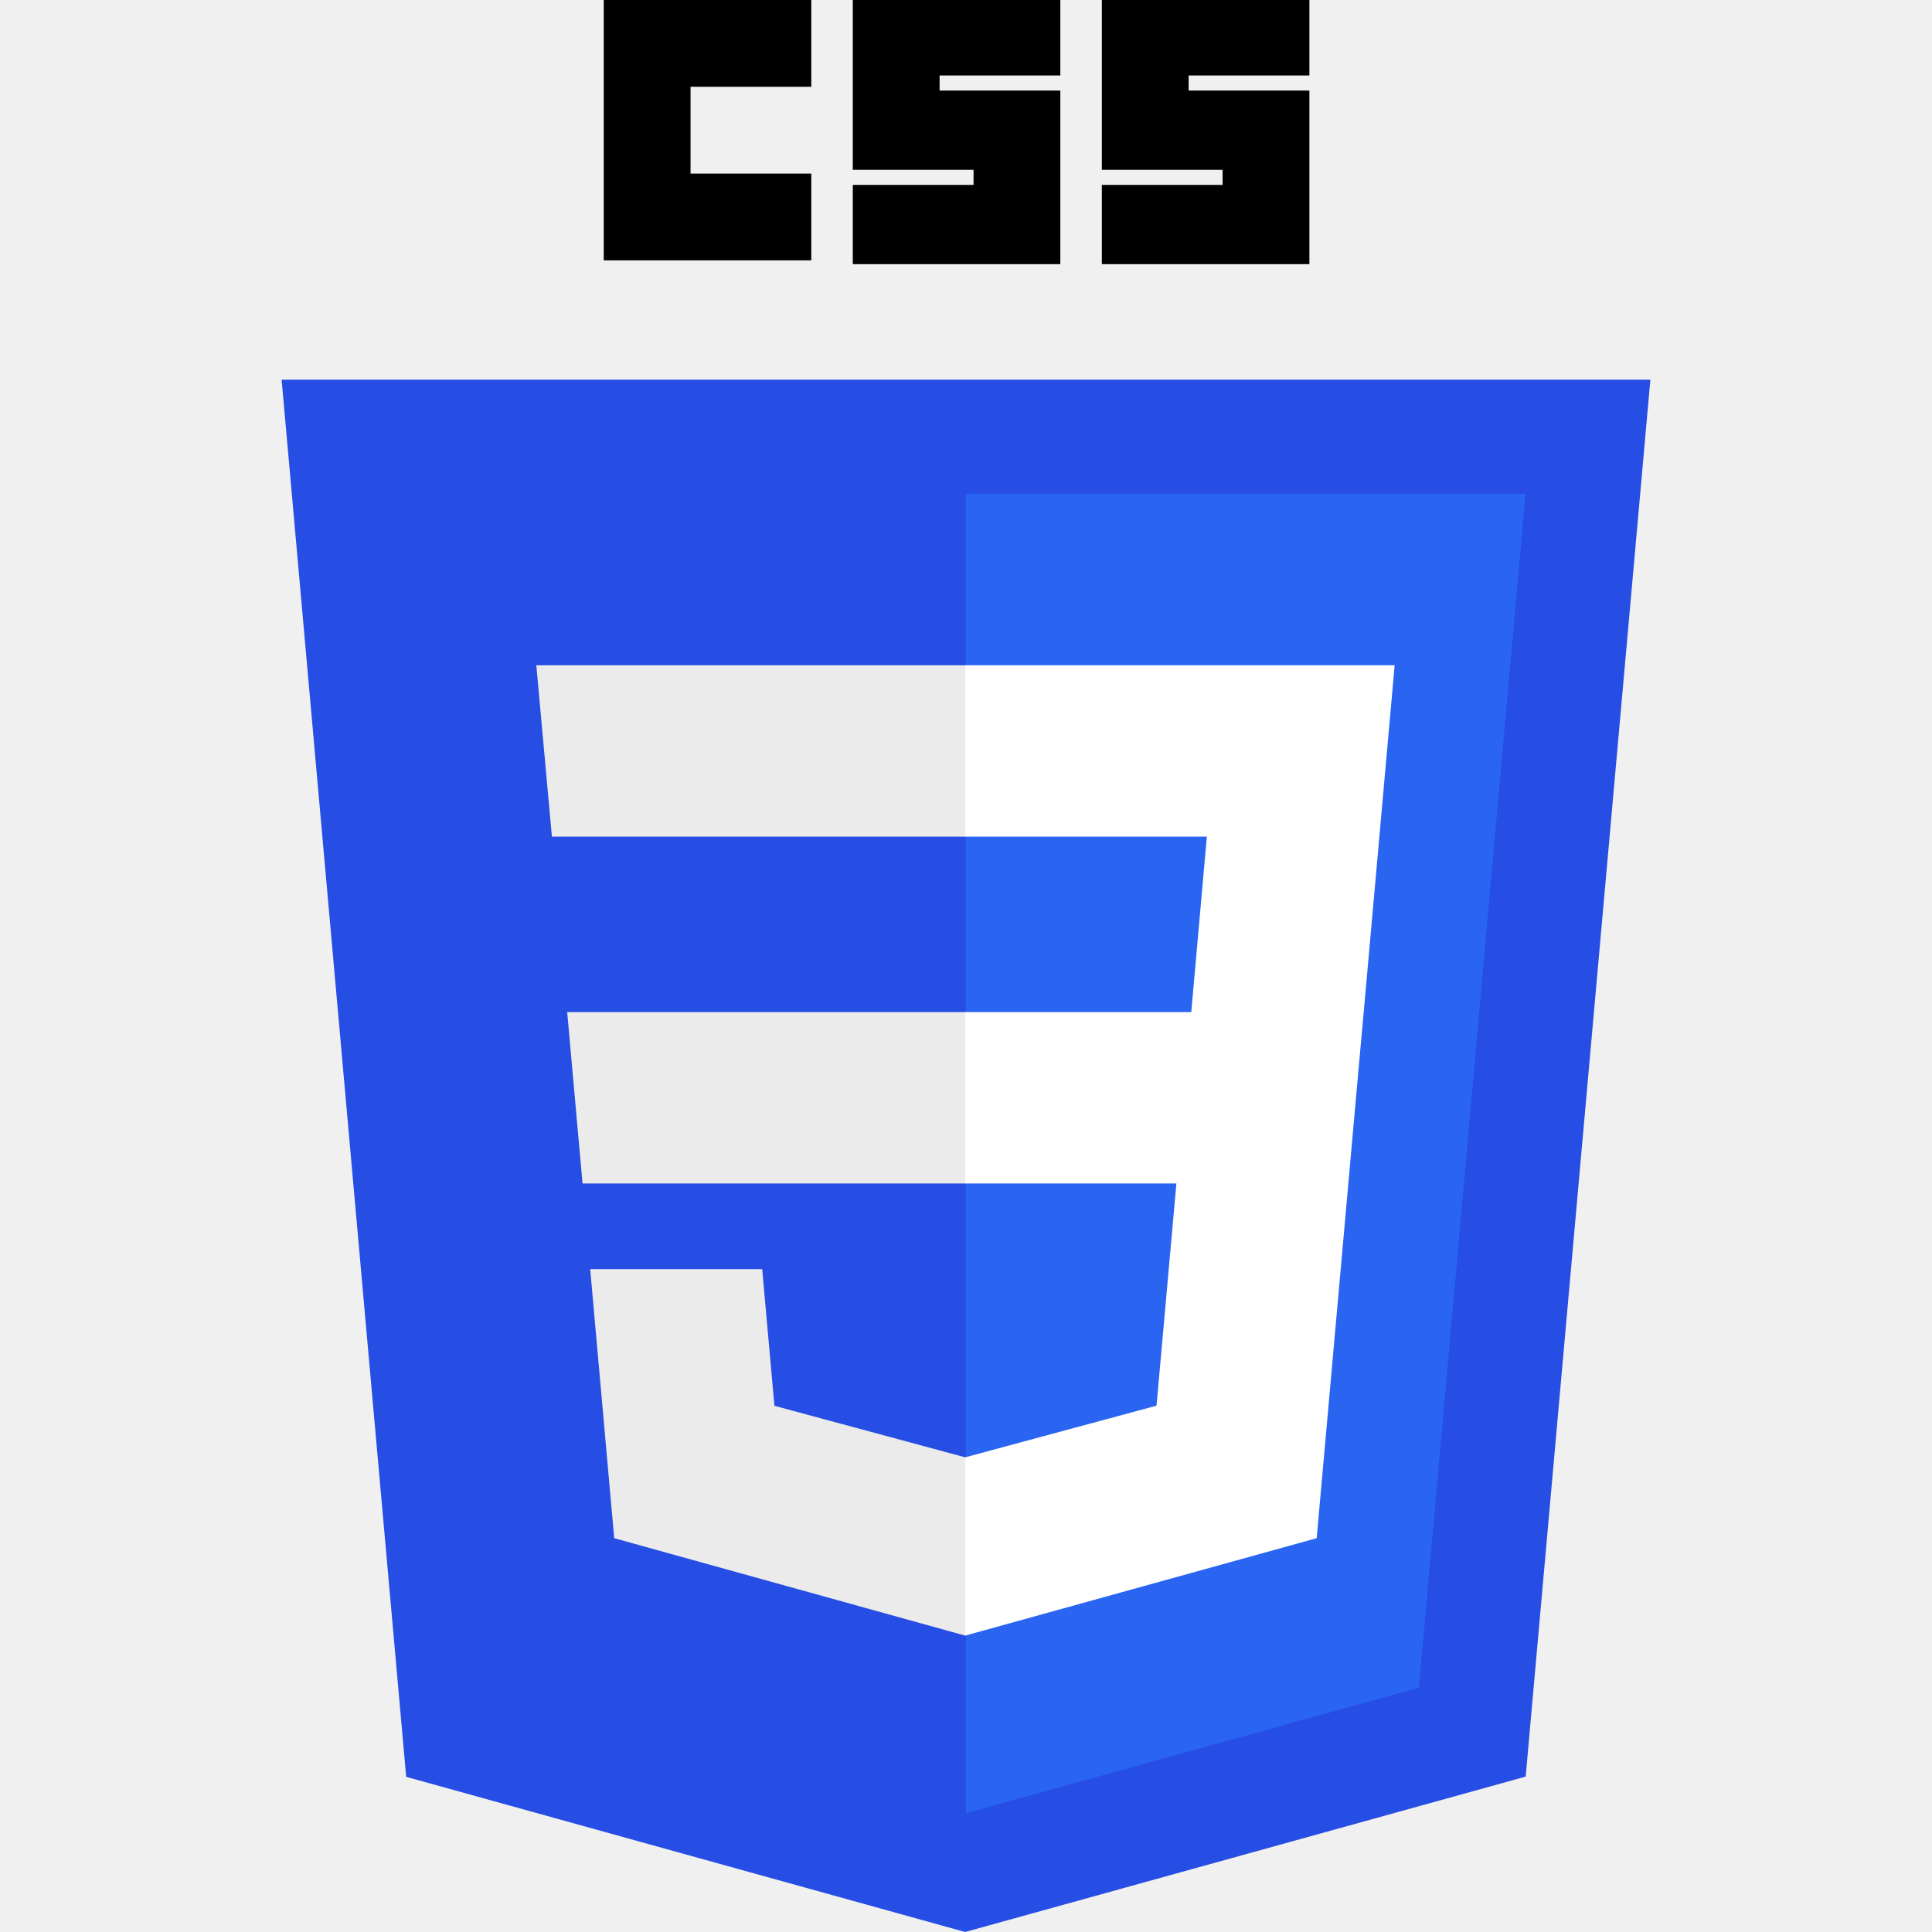
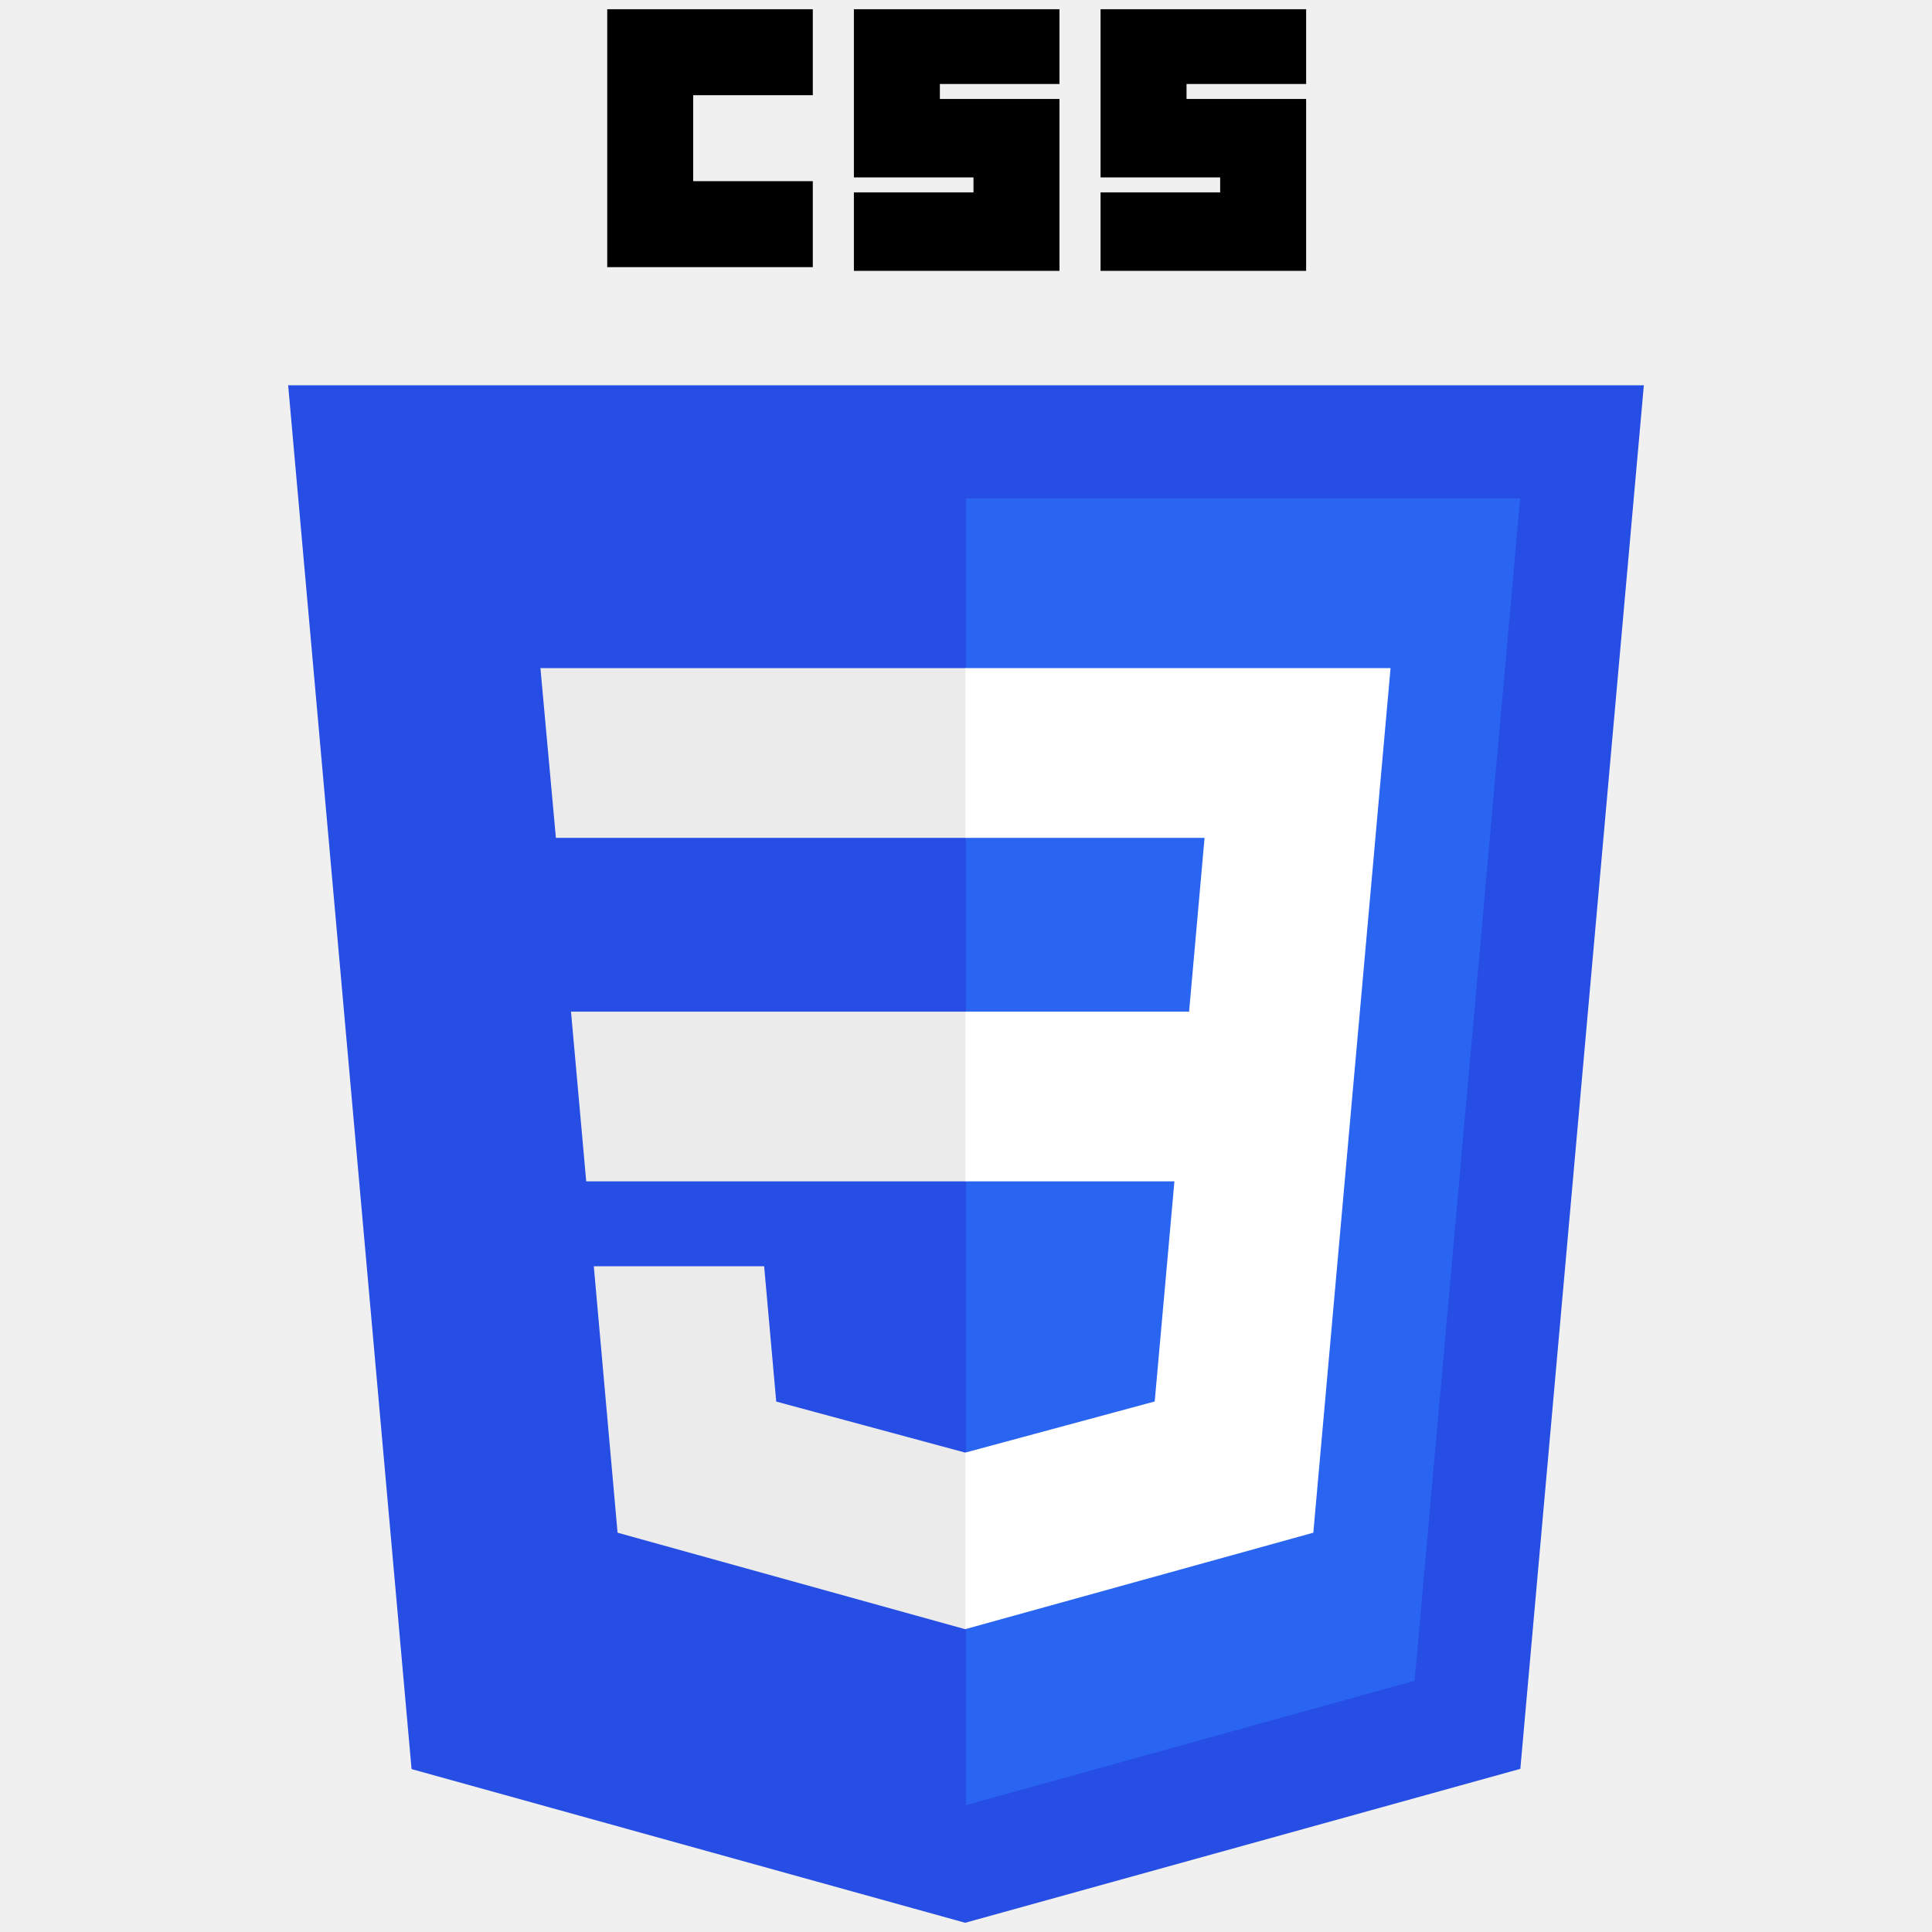
- <svg xmlns="http://www.w3.org/2000/svg" viewBox="0 0 512 512">
-   <polygon id="polygon2989" points="437.367,100.62 404.321,470.819 255.778,512 107.644,470.877 74.633,100.62 " style="fill:#264de4" />
-   <polygon id="polygon2991" points="376.03,447.246 404.27,130.894 256,130.894 256,480.523 " style="fill:#2965f1" />
-   <polygon id="polygon2993" points="150.31,268.217 154.38,313.627 256,313.627 256,268.217 " style="fill:#ebebeb" />
-   <polygon id="polygon2995" points="256,176.305 255.843,176.305 142.132,176.305 146.26,221.716 256,221.716 " style="fill:#ebebeb" />
-   <polygon id="polygon2997" points="256,433.399 256,386.153 255.801,386.206 205.227,372.55 201.994,336.333 177.419,336.333 156.409,336.333 162.771,407.634 255.791,433.457 " style="fill:#ebebeb" />
-   <path id="path2999" d="m 160,0 55,0 0,23 -32,0 0,23 32,0 0,23 -55,0 z" />
-   <path id="path3001" d="m 226,0 55,0 0,20 -32,0 0,4 32,0 0,46 -55,0 0,-21 32,0 0,-4 -32,0 z" />
-   <path id="path3003" d="m 292,0 55,0 0,20 -32,0 0,4 32,0 0,46 -55,0 0,-21 32,0 0,-4 -32,0 z" />
-   <polygon id="polygon3005" points="311.761,313.627 306.49,372.521 255.843,386.191 255.843,433.435 348.937,407.634 349.62,399.962 360.291,280.411 361.399,268.217 369.597,176.305 255.843,176.305 255.843,221.716 319.831,221.716 315.699,268.217 255.843,268.217 255.843,313.627 " style="fill:#ffffff" />
+ <svg xmlns="http://www.w3.org/2000/svg" width="40" height="40">
+   <g class="layer">
+     <g id="svg_1">
+       <polygon fill="#264de4" id="polygon2989" points="34.034,7.977 31.477,36.622 19.983,39.809 8.521,36.627 5.966,7.977 " />
+       <polygon fill="#2965f1" id="polygon2991" points="29.288,34.798 31.473,10.32 20,10.32 20,37.373 " />
+       <polygon fill="#ebebeb" id="polygon2993" points="11.822,20.945 12.137,24.459 20,24.459 20,20.945 " />
+       <polygon fill="#ebebeb" id="polygon2995" points="20,13.833 19.988,13.833 11.189,13.833 11.509,17.347 20,17.347 " />
+       <polygon fill="#ebebeb" id="polygon2997" points="20,33.727 20,30.071 19.985,30.075 16.071,29.018 15.821,26.216 13.92,26.216 12.294,26.216 12.786,31.733 19.984,33.731 " />
+       <path d="m12.572,0.191l4.256,0l0,1.78l-2.476,0l0,1.78l2.476,0l0,1.78l-4.256,0l0,-5.339z" fill="black" id="path2999" />
+       <path d="m17.679,0.191l4.256,0l0,1.548l-2.476,0l0,0.31l2.476,0l0,3.559l-4.256,0l0,-1.625l2.476,0l0,-0.31l-2.476,0l0,-3.482z" id="path3001" />
+       <path d="m22.786,0.191l4.256,0l0,1.548l-2.476,0l0,0.31l2.476,0l0,3.559l-4.256,0l0,-1.625l2.476,0l0,-0.31l-2.476,0l0,-3.482z" id="path3003" />
+       <polygon fill="#ffffff" id="polygon3005" points="24.315,24.459 23.907,29.016 19.988,30.074 19.988,33.729 27.191,31.733 27.244,31.139 28.07,21.889 28.155,20.945 28.79,13.833 19.988,13.833 19.988,17.347 24.939,17.347 24.619,20.945 19.988,20.945 19.988,24.459 " />
+     </g>
+   </g>
</svg>
